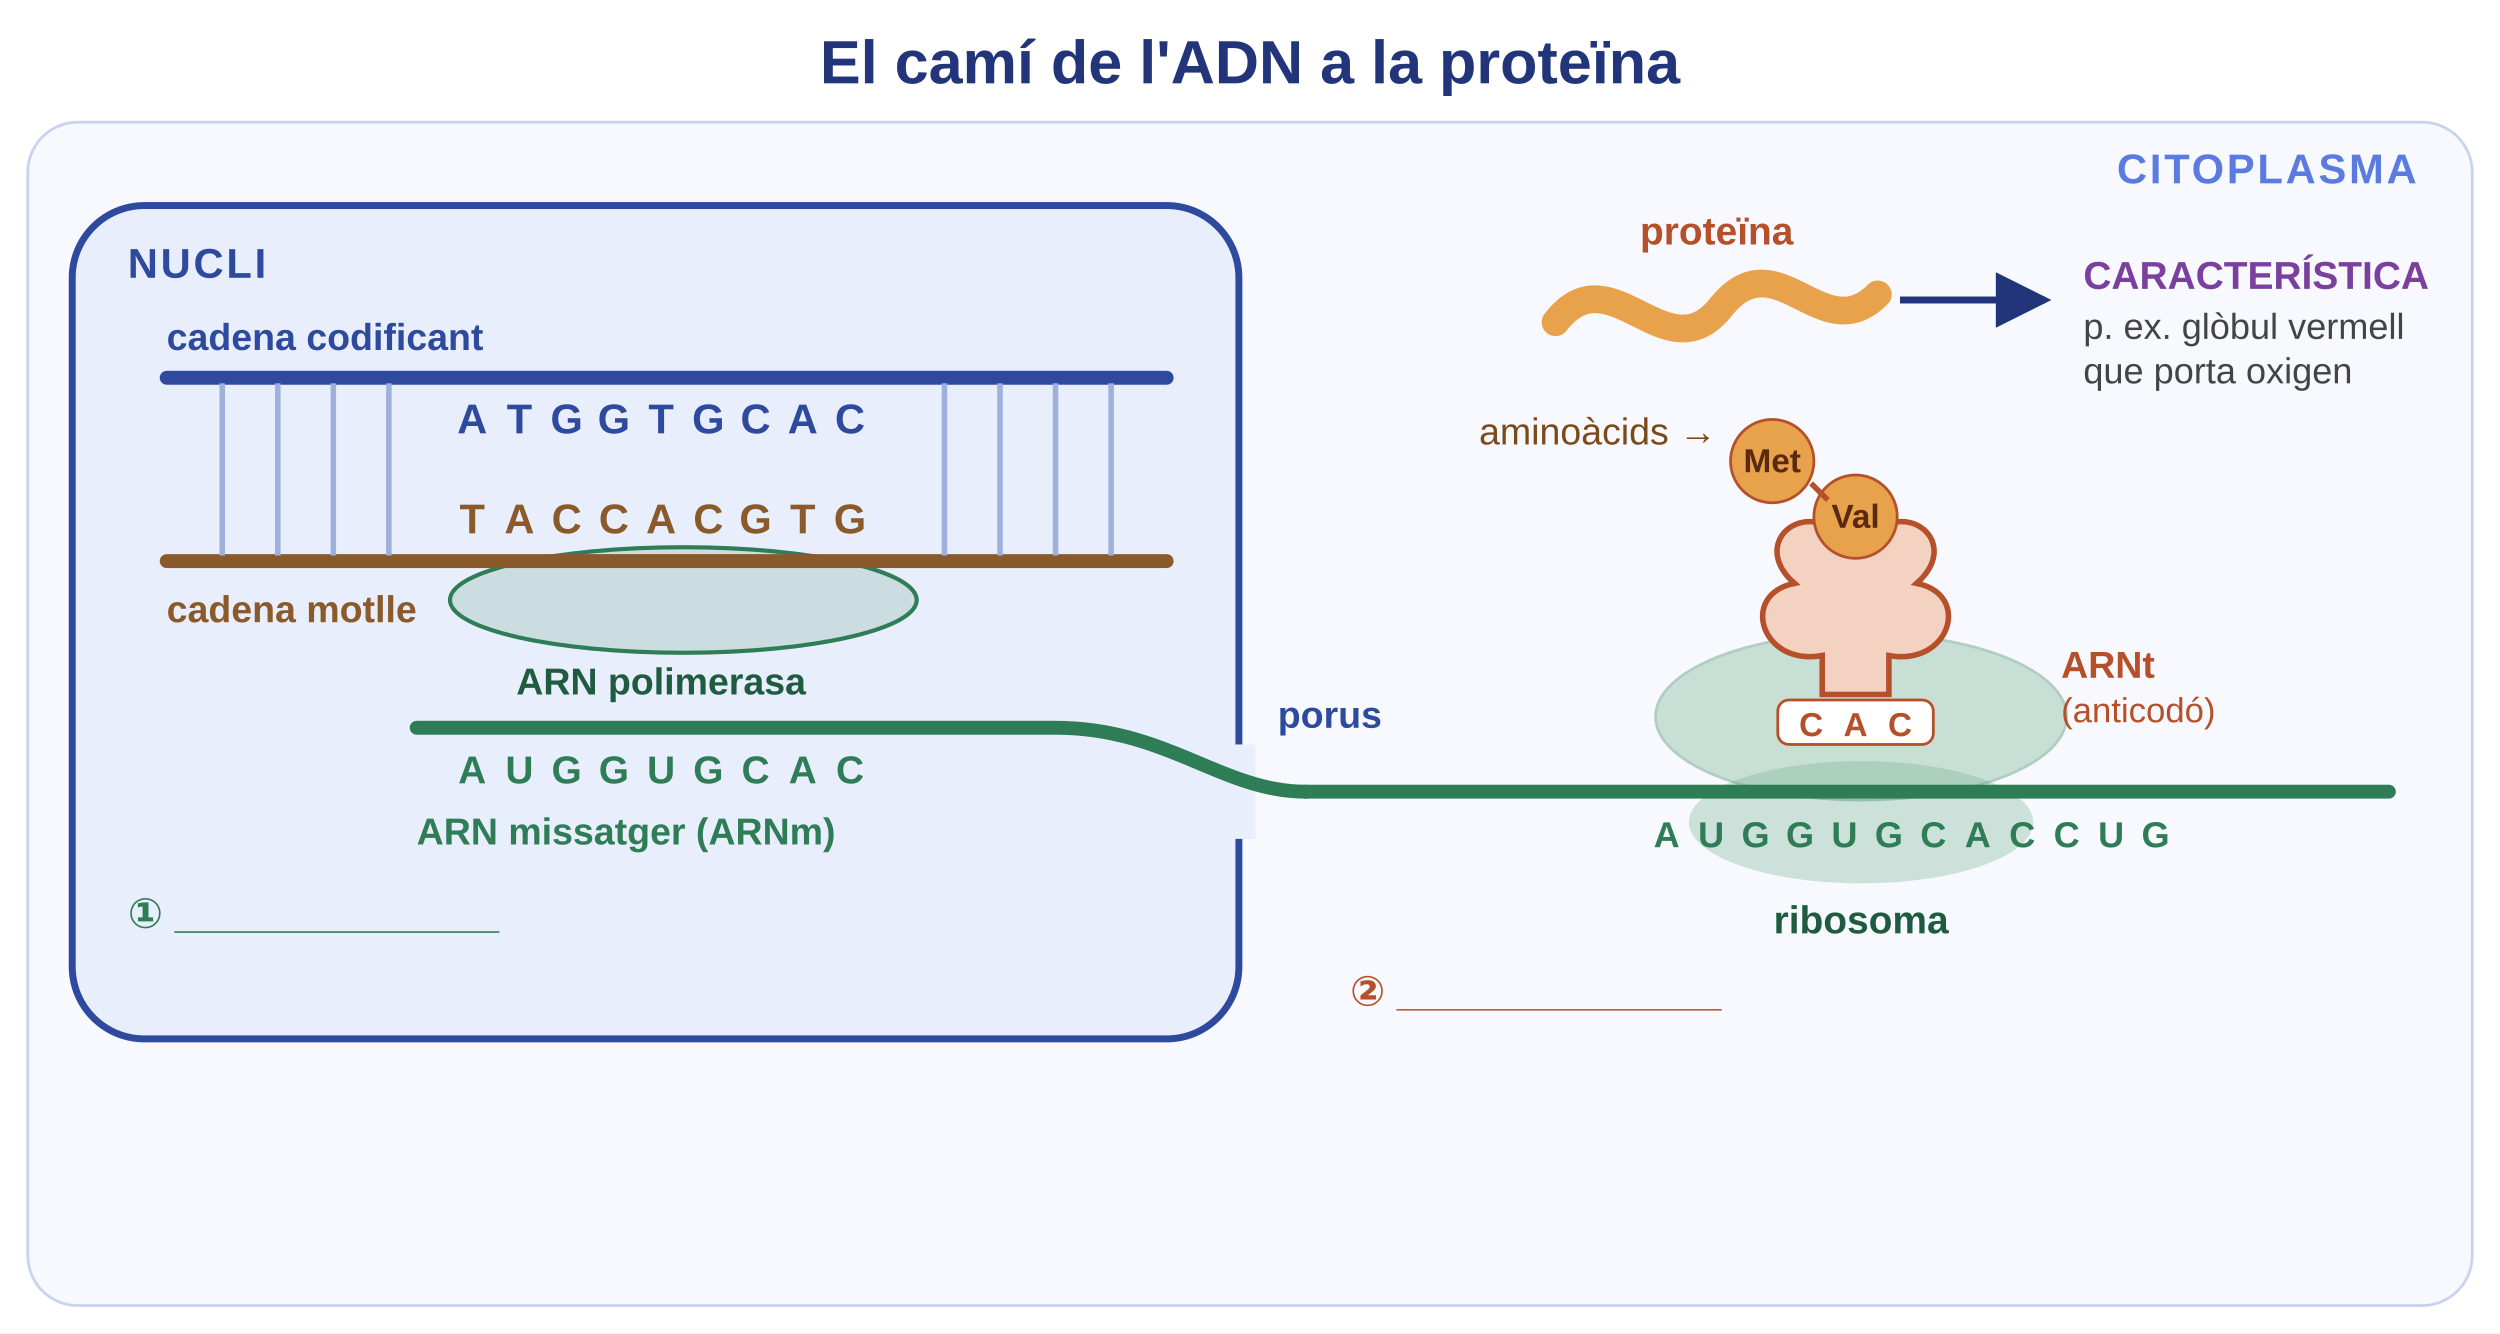
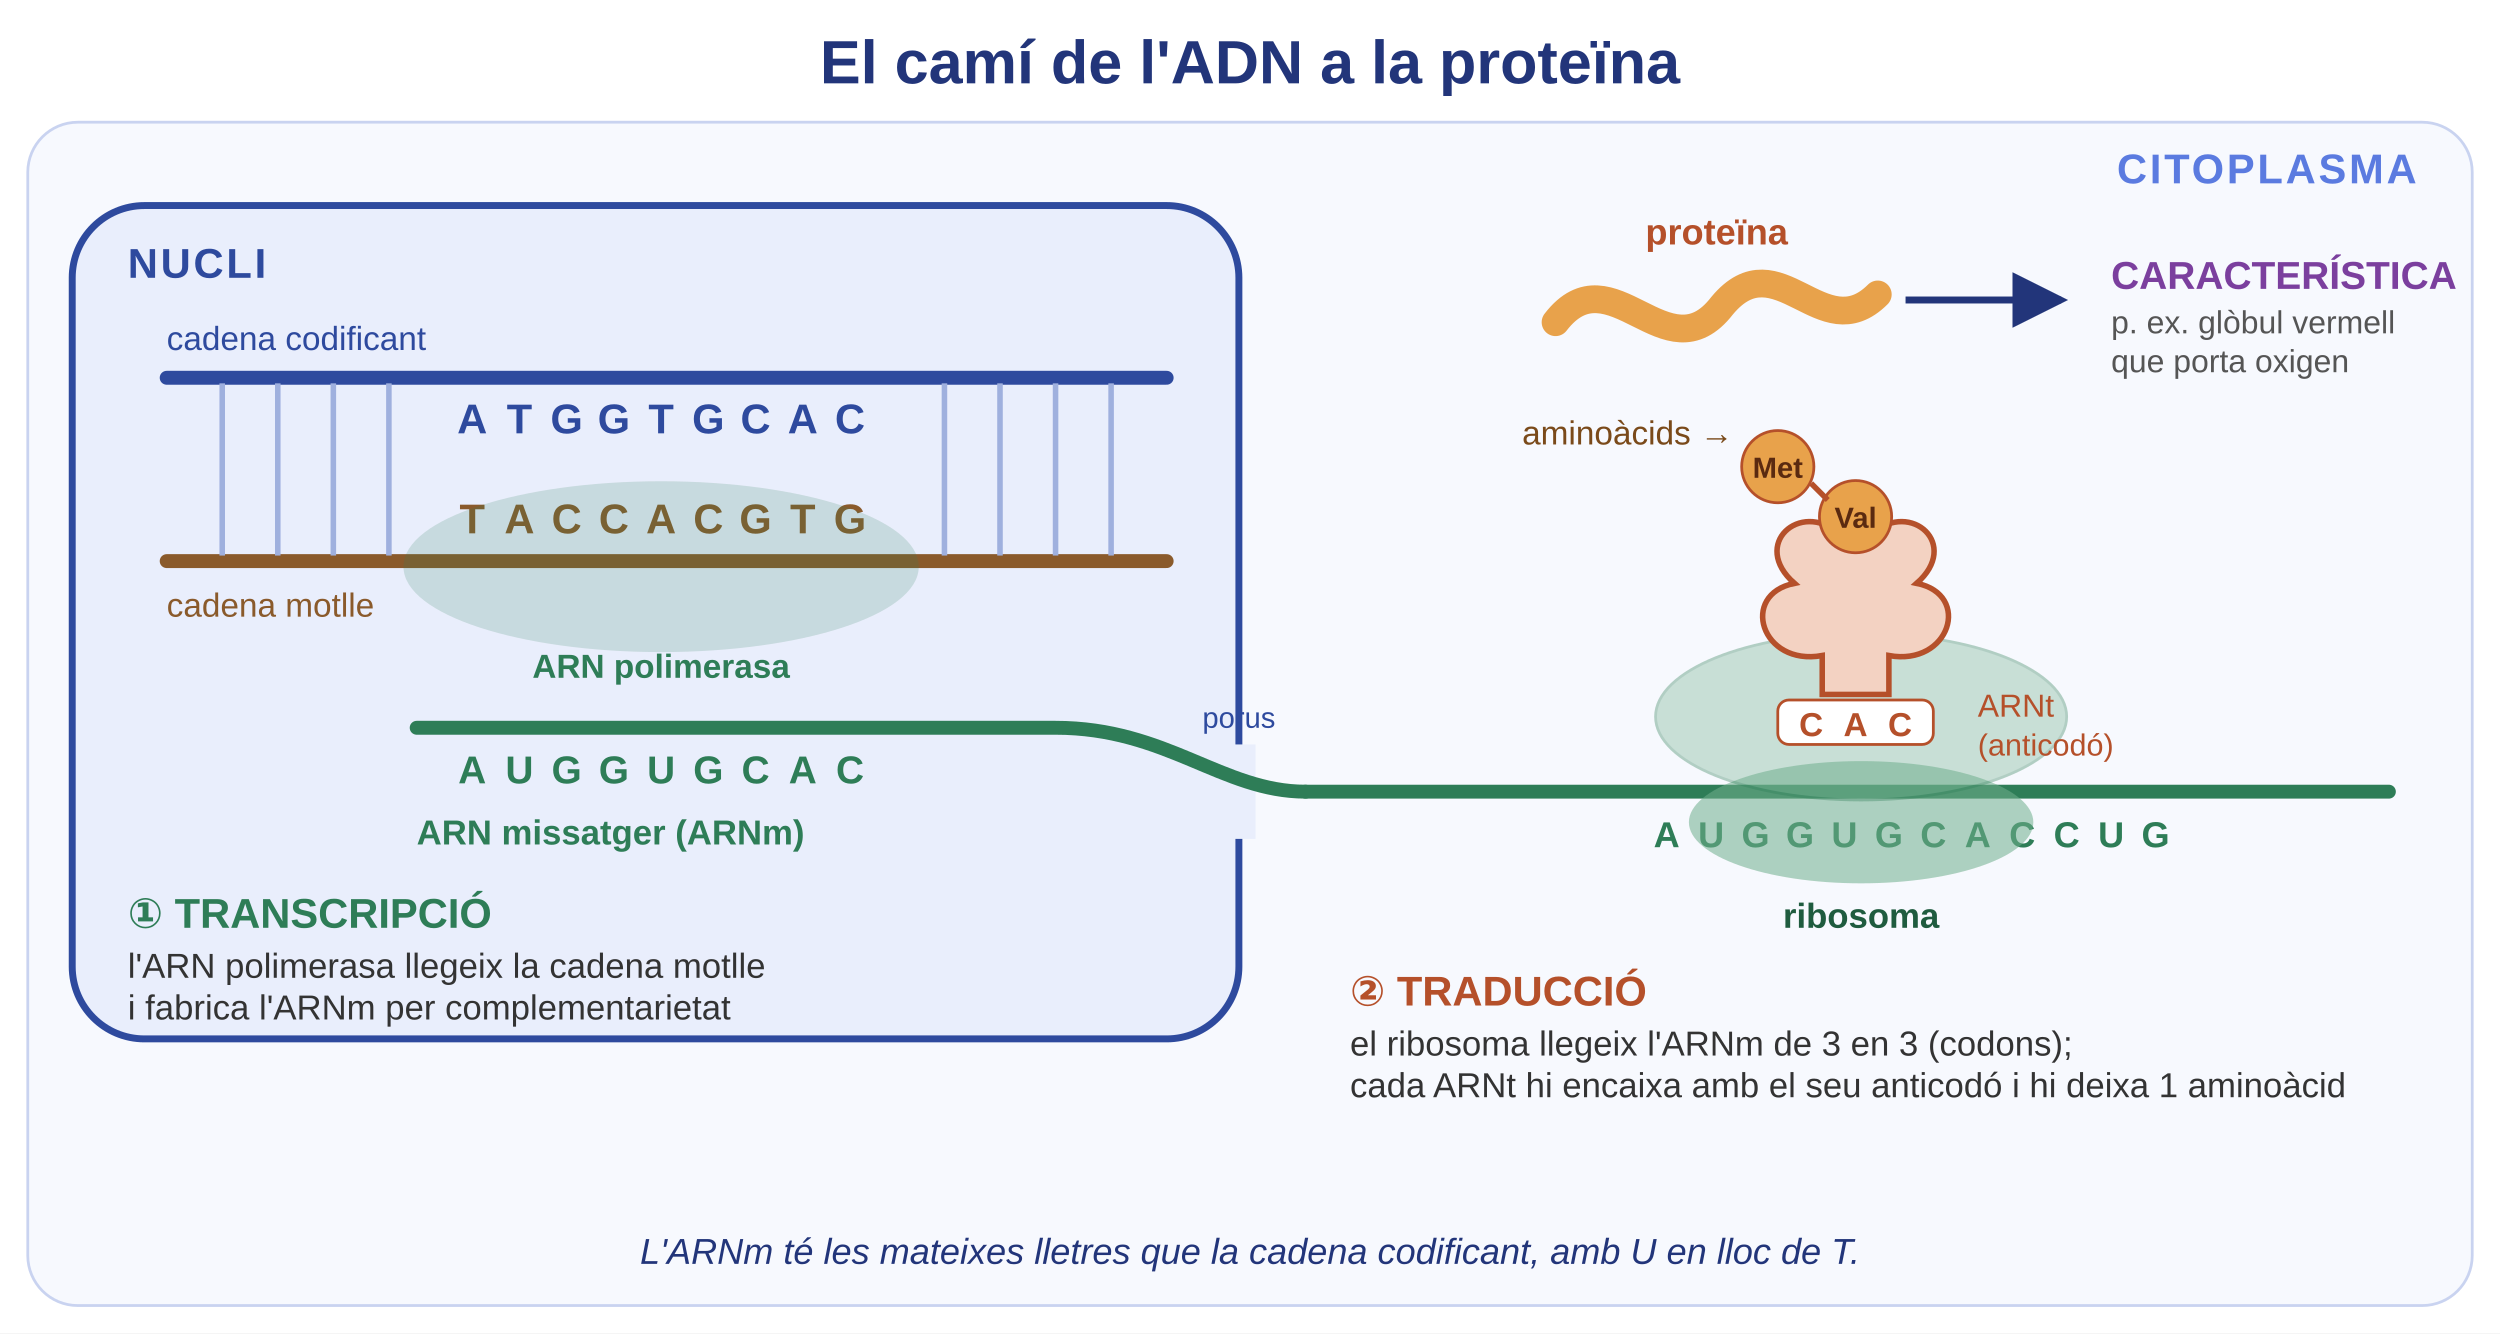
<svg xmlns="http://www.w3.org/2000/svg" viewBox="0 0 900 480" font-family="'Fira Sans Extra Condensed','Fira Sans Condensed','Segoe UI',Arial,sans-serif">
  <defs>
    <marker id="ar" markerWidth="10" markerHeight="10" refX="7" refY="4" orient="auto">
      <path d="M0,0 L8,4 L0,8 Z" fill="#22357A" />
    </marker>
  </defs>
  <rect width="900" height="480" fill="#fff" />
  <text x="450" y="30" text-anchor="middle" font-size="22" font-weight="700" fill="#22357A">El camí de l'ADN a la proteïna</text>
  <rect x="10" y="44" width="880" height="426" rx="18" fill="#f7f9fe" stroke="#c9d3f0" />
  <text x="870" y="66" text-anchor="end" font-size="15" font-weight="700" fill="#5B7BE0" letter-spacing="1">CITOPLASMA</text>
  <rect x="26" y="74" width="420" height="300" rx="26" fill="#e9eefc" stroke="#2E4A9E" stroke-width="2.5" stroke-dasharray="0" />
  <rect x="440" y="268" width="12" height="34" fill="#e9eefc" />
-   <text x="460" y="262" font-size="13.5" font-weight="700" fill="#2E4A9E">porus</text>
+   <text x="446" y="262" text-anchor="middle" font-size="10.5" fill="#2E4A9E">porus</text>
  <text x="46" y="100" font-size="15" font-weight="700" fill="#2E4A9E" letter-spacing="1">NUCLI</text>
-   <ellipse cx="246" cy="216" rx="84" ry="19" fill="#2E7D57" fill-opacity=".16" stroke="#2E7D57" stroke-width="1.5" />
-   <text x="60" y="126" font-size="13.5" font-weight="700" fill="#2E4A9E">cadena codificant</text>
+   <text x="60" y="126" font-size="12" fill="#2E4A9E">cadena codificant</text>
  <line x1="60" y1="136" x2="420" y2="136" stroke="#2E4A9E" stroke-width="5" stroke-linecap="round" />
  <text x="170" y="156" text-anchor="middle" font-size="15" font-weight="700" fill="#2E4A9E">A</text>
  <text x="187" y="156" text-anchor="middle" font-size="15" font-weight="700" fill="#2E4A9E">T</text>
  <text x="204" y="156" text-anchor="middle" font-size="15" font-weight="700" fill="#2E4A9E">G</text>
  <text x="221" y="156" text-anchor="middle" font-size="15" font-weight="700" fill="#2E4A9E">G</text>
  <text x="238" y="156" text-anchor="middle" font-size="15" font-weight="700" fill="#2E4A9E">T</text>
  <text x="255" y="156" text-anchor="middle" font-size="15" font-weight="700" fill="#2E4A9E">G</text>
  <text x="272" y="156" text-anchor="middle" font-size="15" font-weight="700" fill="#2E4A9E">C</text>
  <text x="289" y="156" text-anchor="middle" font-size="15" font-weight="700" fill="#2E4A9E">A</text>
  <text x="306" y="156" text-anchor="middle" font-size="15" font-weight="700" fill="#2E4A9E">C</text>
  <line x1="60" y1="202" x2="420" y2="202" stroke="#8a5a2b" stroke-width="5" stroke-linecap="round" />
  <text x="170" y="192" text-anchor="middle" font-size="15" font-weight="700" fill="#8a5a2b">T</text>
  <text x="187" y="192" text-anchor="middle" font-size="15" font-weight="700" fill="#8a5a2b">A</text>
  <text x="204" y="192" text-anchor="middle" font-size="15" font-weight="700" fill="#8a5a2b">C</text>
  <text x="221" y="192" text-anchor="middle" font-size="15" font-weight="700" fill="#8a5a2b">C</text>
  <text x="238" y="192" text-anchor="middle" font-size="15" font-weight="700" fill="#8a5a2b">A</text>
  <text x="255" y="192" text-anchor="middle" font-size="15" font-weight="700" fill="#8a5a2b">C</text>
  <text x="272" y="192" text-anchor="middle" font-size="15" font-weight="700" fill="#8a5a2b">G</text>
  <text x="289" y="192" text-anchor="middle" font-size="15" font-weight="700" fill="#8a5a2b">T</text>
  <text x="306" y="192" text-anchor="middle" font-size="15" font-weight="700" fill="#8a5a2b">G</text>
-   <text x="60" y="224" font-size="13.5" font-weight="700" fill="#8a5a2b">cadena motlle</text>
+   <text x="60" y="222" font-size="12" fill="#8a5a2b">cadena motlle</text>
  <line x1="80" y1="138" x2="80" y2="200" stroke="#9fb0de" stroke-width="2" />
  <line x1="100" y1="138" x2="100" y2="200" stroke="#9fb0de" stroke-width="2" />
  <line x1="120" y1="138" x2="120" y2="200" stroke="#9fb0de" stroke-width="2" />
  <line x1="140" y1="138" x2="140" y2="200" stroke="#9fb0de" stroke-width="2" />
  <line x1="340" y1="138" x2="340" y2="200" stroke="#9fb0de" stroke-width="2" />
  <line x1="360" y1="138" x2="360" y2="200" stroke="#9fb0de" stroke-width="2" />
  <line x1="380" y1="138" x2="380" y2="200" stroke="#9fb0de" stroke-width="2" />
  <line x1="400" y1="138" x2="400" y2="200" stroke="#9fb0de" stroke-width="2" />
-   <text x="238" y="250" text-anchor="middle" font-size="13.5" font-weight="700" fill="#1f5c3f">ARN polimerasa</text>
+   <ellipse cx="238" cy="204" rx="92" ry="30" fill="#2E7D57" opacity=".18" stroke="#2E7D57" stroke-width="1.5" />
+   <text x="238" y="244" text-anchor="middle" font-size="12" font-weight="700" fill="#2E7D57">ARN polimerasa</text>
  <path d="M150 262 C 220 262, 300 262, 380 262 C 420 262, 440 285, 470 285" fill="none" stroke="#2E7D57" stroke-width="5" stroke-linecap="round" />
  <text x="170" y="282" text-anchor="middle" font-size="14" font-weight="700" fill="#2E7D57">A</text>
  <text x="187" y="282" text-anchor="middle" font-size="14" font-weight="700" fill="#2E7D57">U</text>
  <text x="204" y="282" text-anchor="middle" font-size="14" font-weight="700" fill="#2E7D57">G</text>
  <text x="221" y="282" text-anchor="middle" font-size="14" font-weight="700" fill="#2E7D57">G</text>
  <text x="238" y="282" text-anchor="middle" font-size="14" font-weight="700" fill="#2E7D57">U</text>
  <text x="255" y="282" text-anchor="middle" font-size="14" font-weight="700" fill="#2E7D57">G</text>
  <text x="272" y="282" text-anchor="middle" font-size="14" font-weight="700" fill="#2E7D57">C</text>
  <text x="289" y="282" text-anchor="middle" font-size="14" font-weight="700" fill="#2E7D57">A</text>
  <text x="306" y="282" text-anchor="middle" font-size="14" font-weight="700" fill="#2E7D57">C</text>
-   <text x="150" y="304" font-size="13.5" font-weight="700" fill="#2E7D57">ARN missatger (ARNm)</text>
-   <text x="46" y="334" font-size="15" font-weight="800" fill="#2E7D57">① ______________</text>
-   <text x="46" y="353" font-size="13.5" fill="#333" />
-   <text x="46" y="370" font-size="13.5" fill="#333" />
-   <ellipse cx="670" cy="296" rx="62" ry="22" fill="#6fae8c" opacity=".32" />
-   <ellipse cx="670" cy="258" rx="74" ry="30" fill="#6fae8c" opacity=".35" stroke="#2E7D57" />
+   <text x="150" y="304" font-size="12.5" font-weight="700" fill="#2E7D57">ARN missatger (ARNm)</text>
+   <text x="46" y="334" font-size="15" font-weight="800" fill="#2E7D57">① TRANSCRIPCIÓ</text>
+   <text x="46" y="352" font-size="12.5" fill="#333">l'ARN polimerasa llegeix la cadena motlle</text>
+   <text x="46" y="367" font-size="12.5" fill="#333">i fabrica l'ARNm per complementarietat</text>
  <line x1="470" y1="285" x2="860" y2="285" stroke="#2E7D57" stroke-width="5" stroke-linecap="round" />
  <text x="600" y="305" text-anchor="middle" font-size="13" font-weight="700" fill="#2E7D57">A</text>
  <text x="616" y="305" text-anchor="middle" font-size="13" font-weight="700" fill="#2E7D57">U</text>
  <text x="632" y="305" text-anchor="middle" font-size="13" font-weight="700" fill="#2E7D57">G</text>
  <text x="648" y="305" text-anchor="middle" font-size="13" font-weight="700" fill="#2E7D57">G</text>
  <text x="664" y="305" text-anchor="middle" font-size="13" font-weight="700" fill="#2E7D57">U</text>
  <text x="680" y="305" text-anchor="middle" font-size="13" font-weight="700" fill="#2E7D57">G</text>
  <text x="696" y="305" text-anchor="middle" font-size="13" font-weight="700" fill="#2E7D57">C</text>
  <text x="712" y="305" text-anchor="middle" font-size="13" font-weight="700" fill="#2E7D57">A</text>
  <text x="728" y="305" text-anchor="middle" font-size="13" font-weight="700" fill="#2E7D57">C</text>
  <text x="744" y="305" text-anchor="middle" font-size="13" font-weight="700" fill="#2E7D57">C</text>
  <text x="760" y="305" text-anchor="middle" font-size="13" font-weight="700" fill="#2E7D57">U</text>
  <text x="776" y="305" text-anchor="middle" font-size="13" font-weight="700" fill="#2E7D57">G</text>
-   <text x="670" y="336" text-anchor="middle" font-size="14" font-weight="700" fill="#1f5c3f">ribosoma</text>
+   <ellipse cx="670" cy="296" rx="62" ry="22" fill="#6fae8c" opacity=".55" />
+   <ellipse cx="670" cy="258" rx="74" ry="30" fill="#6fae8c" opacity=".35" stroke="#2E7D57" />
+   <text x="670" y="334" text-anchor="middle" font-size="12.5" font-weight="700" fill="#1f5c3f">ribosoma</text>
  <g>
    <path d="M656 250 L656 236 C 634 240, 626 214, 646 210 C 630 196, 648 180, 662 192 L 674 192 C 688 180, 706 196, 690 210 C 710 214, 702 240, 680 236 L680 250 Z" fill="#f3d2c2" stroke="#B5502A" stroke-width="2" />
    <line x1="668" y1="192" x2="668" y2="199" stroke="#B5502A" stroke-width="2" />
    <rect x="640" y="252" width="56" height="16" rx="4" fill="#fff" stroke="#B5502A" />
    <text x="652" y="265" text-anchor="middle" font-size="12" font-weight="700" fill="#B5502A">C</text>
    <text x="668" y="265" text-anchor="middle" font-size="12" font-weight="700" fill="#B5502A">A</text>
    <text x="684" y="265" text-anchor="middle" font-size="12" font-weight="700" fill="#B5502A">C</text>
-     <circle cx="668" cy="186" r="15" fill="#e8a24b" stroke="#b5502a" />
-     <text x="668" y="190" text-anchor="middle" font-size="12" font-weight="700" fill="#5a2a10">Val</text>
+     <circle cx="668" cy="186" r="13" fill="#e8a24b" stroke="#b5502a" />
+     <text x="668" y="190" text-anchor="middle" font-size="10.5" font-weight="700" fill="#5a2a10">Val</text>
  </g>
-   <text x="742" y="244" font-size="13.5" font-weight="700" fill="#B5502A">ARNt</text>
-   <text x="742" y="260" font-size="12.5" fill="#B5502A">(anticodó)</text>
-   <circle cx="638" cy="166" r="15" fill="#e8a24b" stroke="#b5502a" />
-   <text x="638" y="170" text-anchor="middle" font-size="12" font-weight="700" fill="#5a2a10">Met</text>
+   <text x="712" y="258" font-size="11.5" fill="#B5502A">ARNt</text>
+   <text x="712" y="272" font-size="11" fill="#B5502A">(anticodó)</text>
+   <circle cx="640" cy="168" r="13" fill="#e8a24b" stroke="#b5502a" />
+   <text x="640" y="172" text-anchor="middle" font-size="10.5" font-weight="700" fill="#5a2a10">Met</text>
  <line x1="652" y1="174" x2="658" y2="180" stroke="#b5502a" stroke-width="2" />
-   <text x="618" y="160" text-anchor="end" font-size="13.5" fill="#7a4a1a">aminoàcids →</text>
-   <text x="486" y="362" font-size="15" font-weight="800" fill="#B5502A">② ______________</text>
-   <text x="486" y="381" font-size="13.5" fill="#333" />
-   <text x="486" y="398" font-size="13.5" fill="#333" />
-   <text x="486" y="415" font-size="13.5" fill="#333" />
+   <text x="624" y="160" text-anchor="end" font-size="12" fill="#7a4a1a">aminoàcids →</text>
+   <text x="486" y="362" font-size="15" font-weight="800" fill="#B5502A">② TRADUCCIÓ</text>
+   <text x="486" y="380" font-size="12.5" fill="#333">el ribosoma llegeix l'ARNm de 3 en 3 (codons);</text>
+   <text x="486" y="395" font-size="12.5" fill="#333">cada ARNt hi encaixa amb el seu anticodó i hi deixa 1 aminoàcid</text>
  <g transform="translate(560,96)">
    <path d="M0 20 C 20 -6, 40 40, 60 14 C 80 -10, 96 30, 116 10" fill="none" stroke="#e8a24b" stroke-width="10" stroke-linecap="round" />
-     <text x="58" y="-8" text-anchor="middle" font-size="14" font-weight="700" fill="#B5502A">proteïna</text>
+     <text x="58" y="-8" text-anchor="middle" font-size="13" font-weight="700" fill="#B5502A">proteïna</text>
  </g>
-   <line x1="684" y1="108" x2="736" y2="108" stroke="#22357A" stroke-width="2.5" marker-end="url(#ar)" />
-   <text x="750" y="104" font-size="14" font-weight="800" fill="#7B3F9E">CARACTERÍSTICA</text>
-   <text x="750" y="122" font-size="13" fill="#444">p. ex. glòbul vermell</text>
-   <text x="750" y="138" font-size="13" fill="#444">que porta oxigen</text>
-   <text x="450" y="452" text-anchor="middle" font-size="14" fill="#22357A" font-style="italic" />
+   <line x1="686" y1="108" x2="742" y2="108" stroke="#22357A" stroke-width="2.5" marker-end="url(#ar)" />
+   <text x="760" y="104" font-size="14" font-weight="800" fill="#7B3F9E">CARACTERÍSTICA</text>
+   <text x="760" y="120" font-size="11.5" fill="#555">p. ex. glòbul vermell</text>
+   <text x="760" y="134" font-size="11.5" fill="#555">que porta oxigen</text>
+   <text x="450" y="455" text-anchor="middle" font-size="13" fill="#22357A" font-style="italic">L'ARNm té les mateixes lletres que la cadena codificant, amb U en lloc de T.</text>
</svg>
